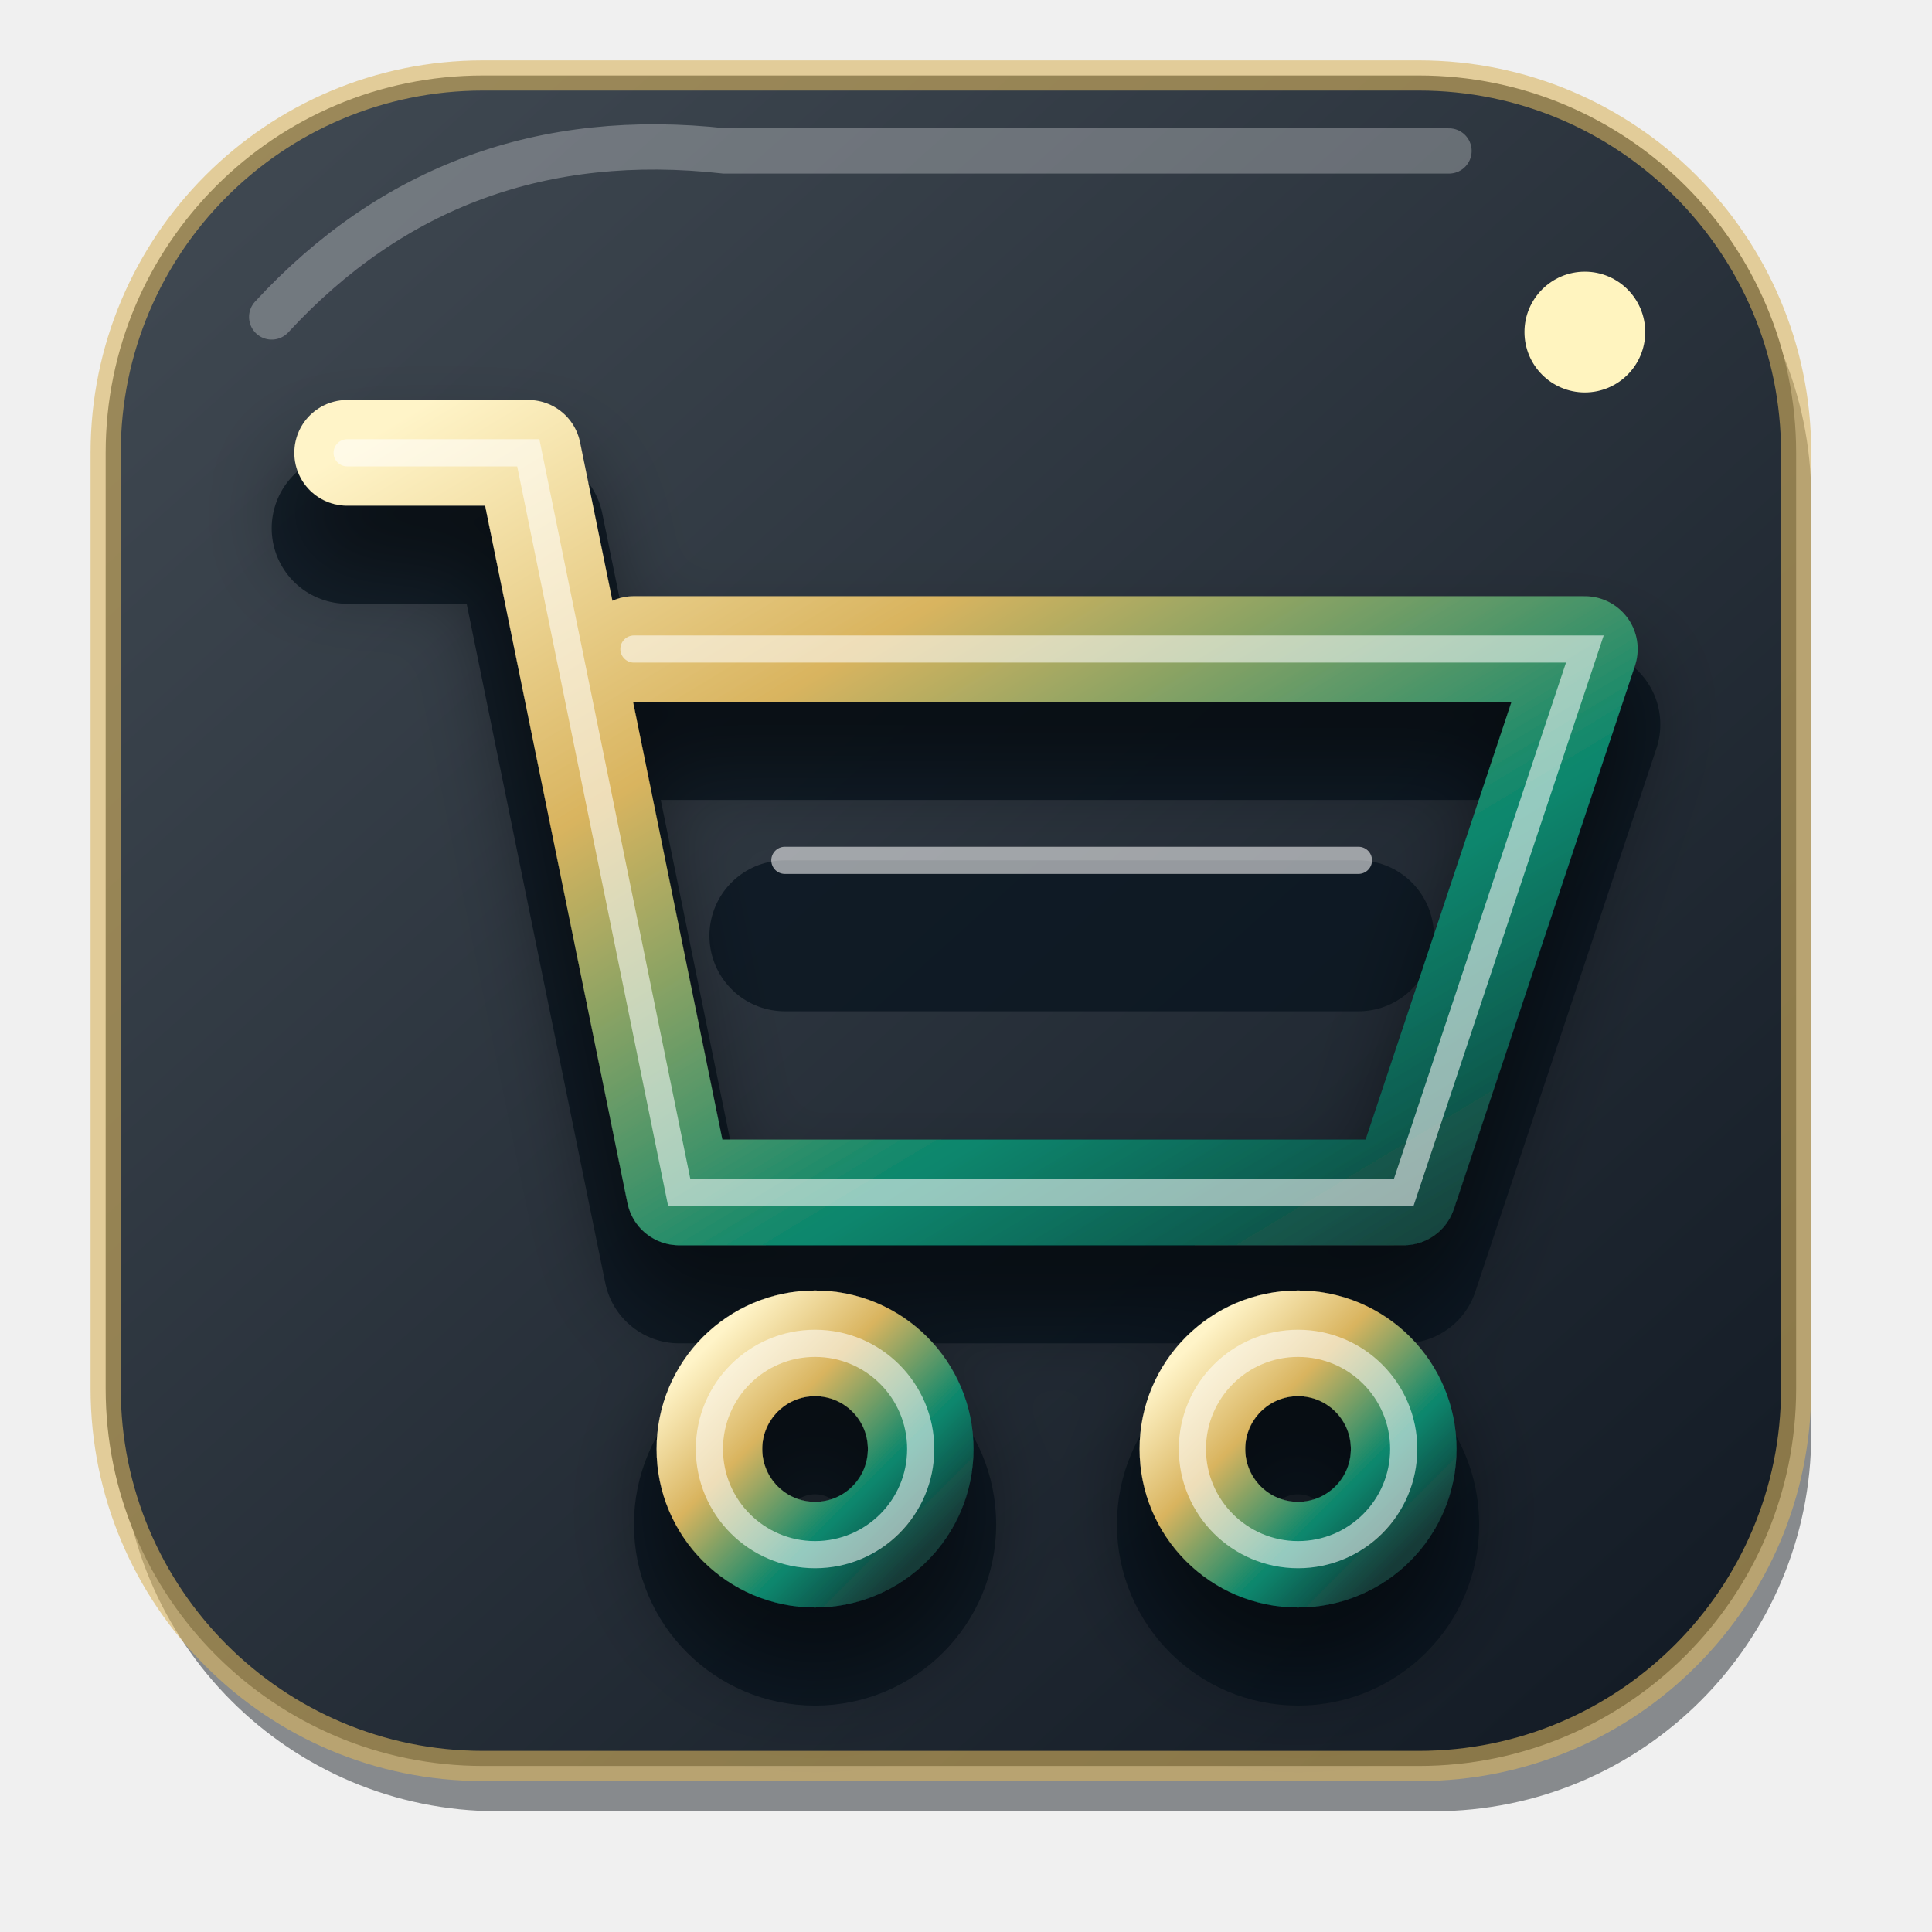
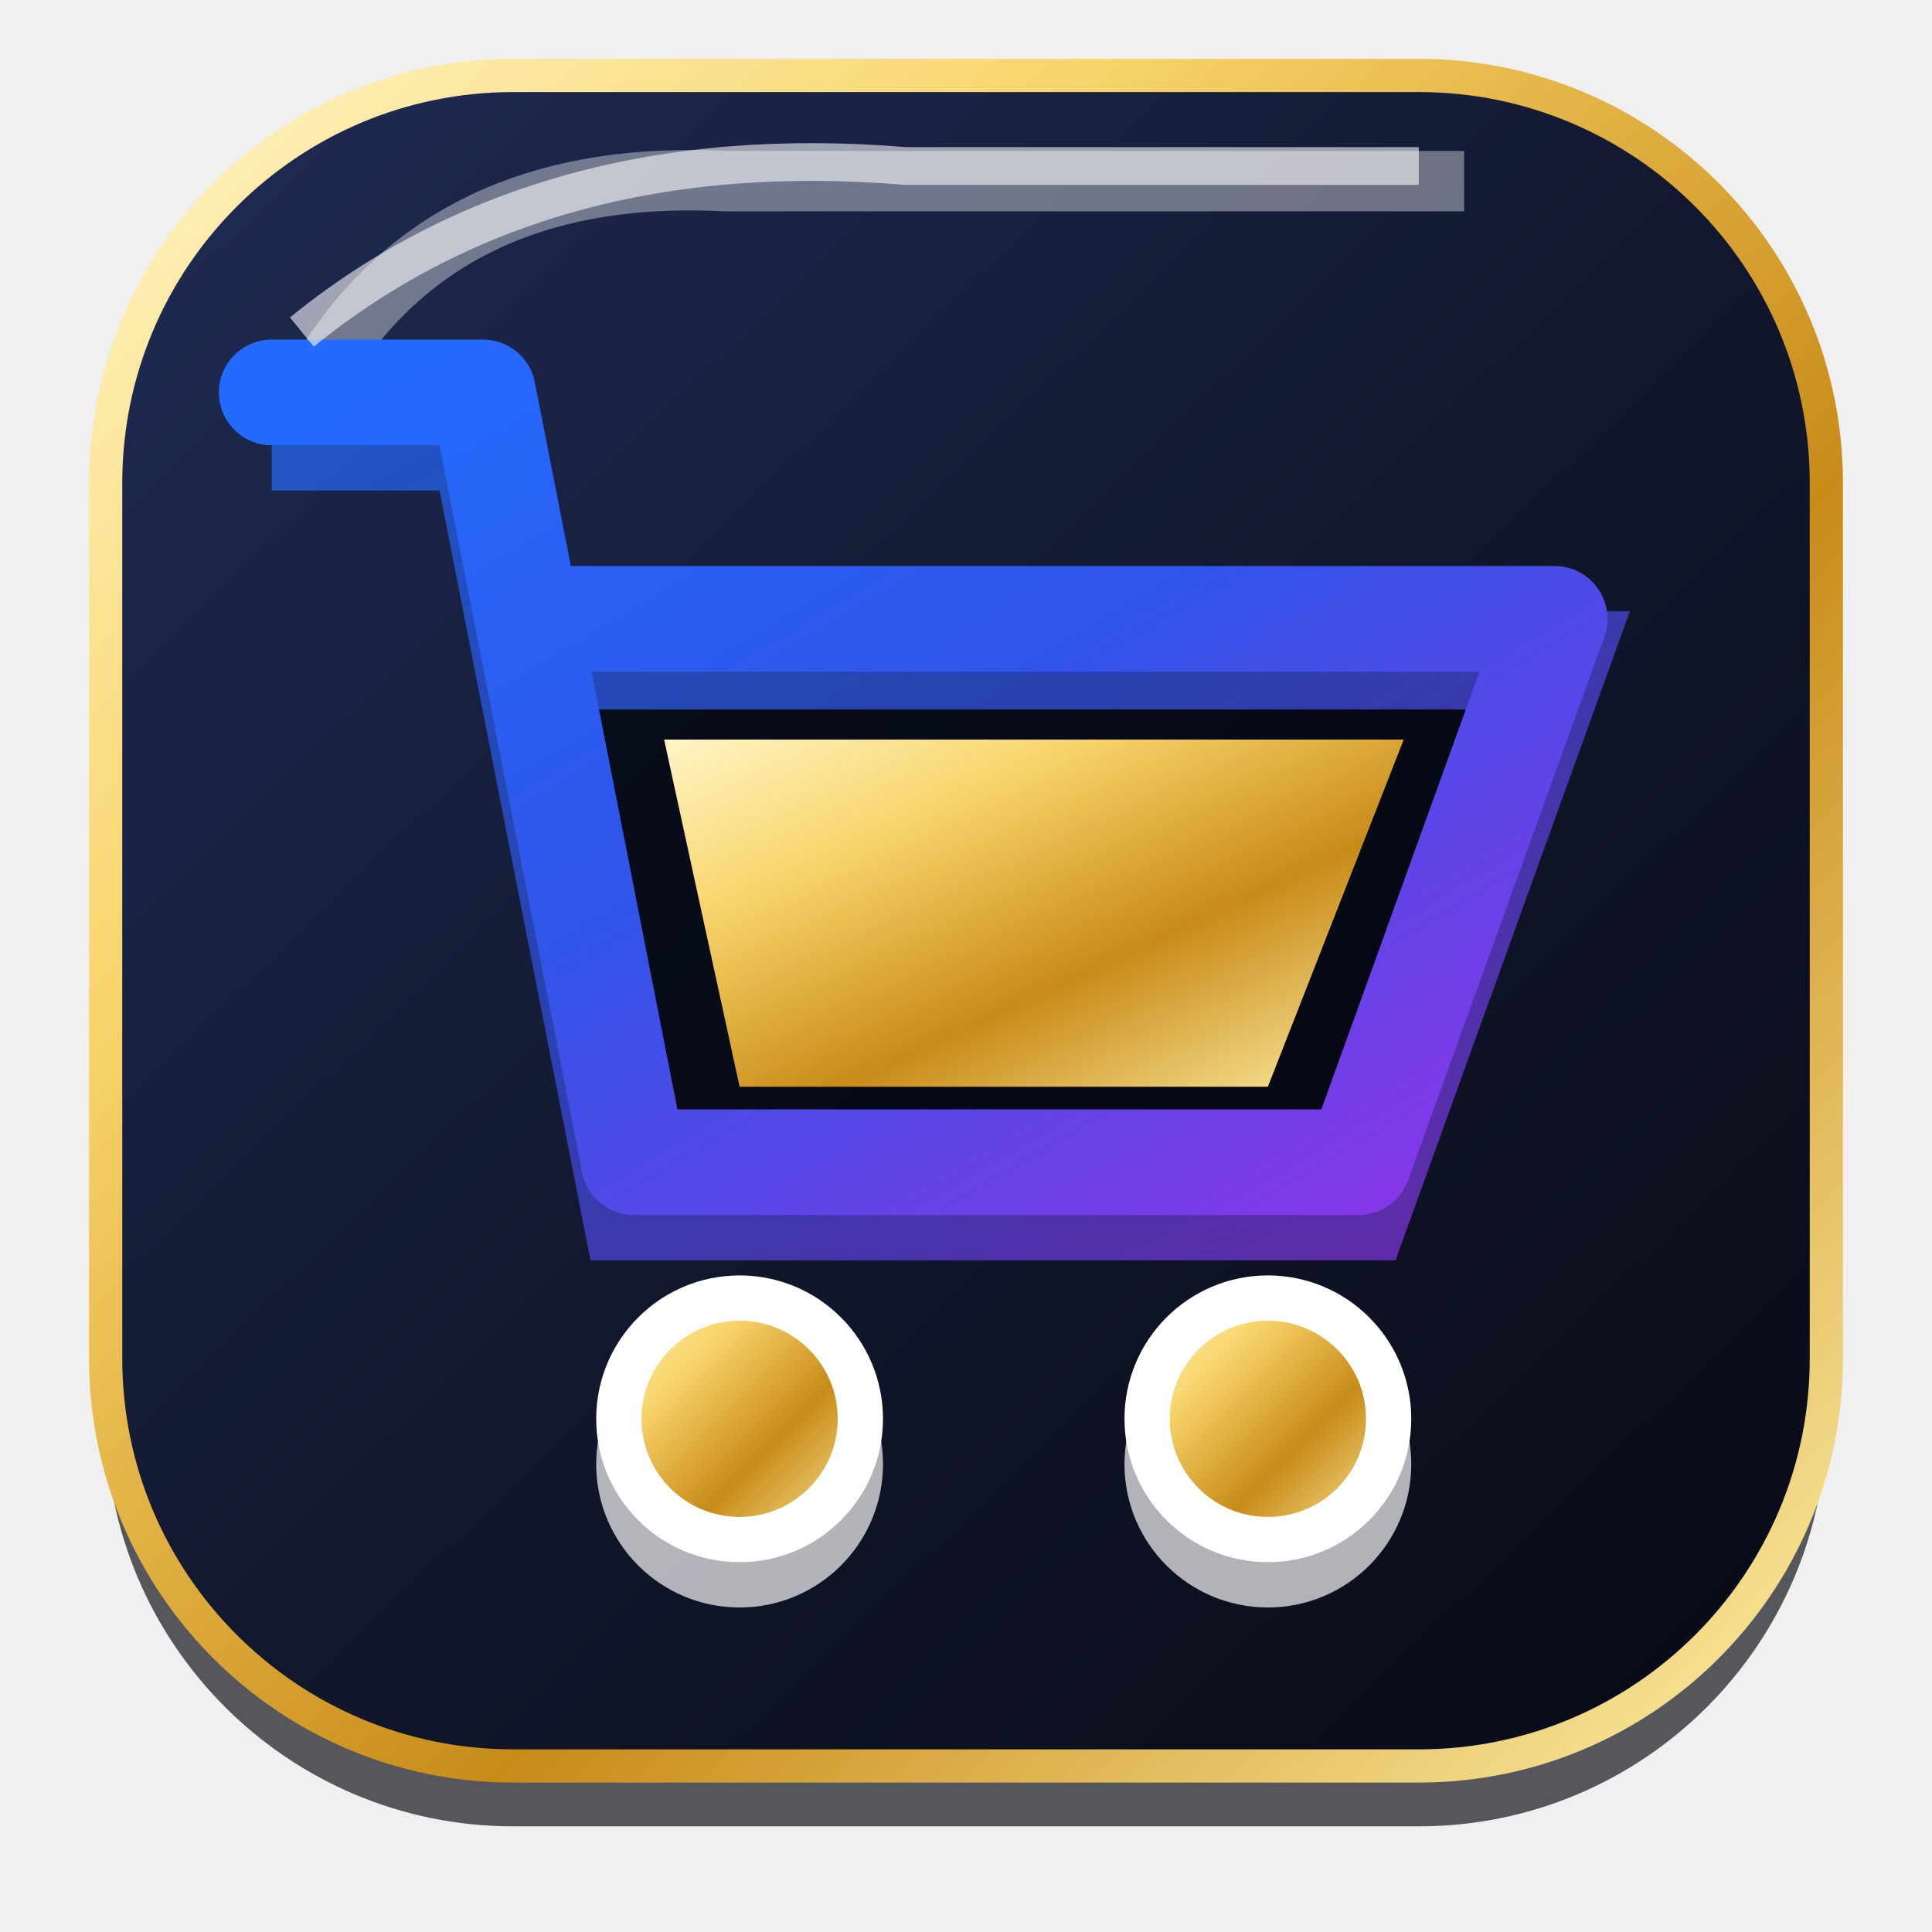
<svg xmlns="http://www.w3.org/2000/svg" width="128" height="128" viewBox="0 0 128 128" role="img" aria-label="سلة التسوق 3D">
  <defs>
-     <linearGradient id="metal" x1="0" y1="0" x2="1" y2="1">
-       <stop offset="0" stop-color="#fff4c8" />
-       <stop offset=".34" stop-color="#D9B45F" />
-       <stop offset=".72" stop-color="#07866D" />
-       <stop offset="1" stop-color="#183b38" />
+     <linearGradient id="royal" x1="0" y1="0" x2="1" y2="1">
+       <stop offset="0" stop-color="#236BFF" />
+       <stop offset=".48" stop-color="#3154E8" />
+       <stop offset="1" stop-color="#8B35E8" />
    </linearGradient>
-     <linearGradient id="tile" x1="0" y1="0" x2=".9" y2="1">
-       <stop offset="0" stop-color="#424b54" />
-       <stop offset="1" stop-color="#131b25" />
+     <linearGradient id="gold" x1="0" y1="0" x2="1" y2="1">
+       <stop offset="0" stop-color="#FFF5C7" />
+       <stop offset=".28" stop-color="#F8D56C" />
+       <stop offset=".62" stop-color="#C88B18" />
+       <stop offset="1" stop-color="#FFF0A8" />
    </linearGradient>
-     <filter id="shadow" x="-30%" y="-30%" width="160%" height="170%">
-       <feGaussianBlur in="SourceAlpha" stdDeviation="3" />
-       <feOffset dy="4" />
-       <feComponentTransfer>
-         <feFuncA type="linear" slope=".55" />
-       </feComponentTransfer>
-       <feMerge>
-         <feMergeNode />
-         <feMergeNode in="SourceGraphic" />
-       </feMerge>
-     </filter>
+     <linearGradient id="tile" x1="0" y1="0" x2="1" y2="1">
+       <stop offset="0" stop-color="#202C56" />
+       <stop offset=".55" stop-color="#11162B" />
+       <stop offset="1" stop-color="#070A14" />
+     </linearGradient>
  </defs>
-   <rect x="8" y="8" width="112" height="112" rx="25" fill="#070d13" opacity=".45" />
-   <rect x="7" y="5" width="112" height="112" rx="25" fill="url(#tile)" stroke="#D9B45F" stroke-opacity=".6" stroke-width="2" />
-   <path d="M18 21Q30 8 48 10h48" fill="none" stroke="#fff" stroke-opacity=".28" stroke-width="3" stroke-linecap="round" />
-   <g transform="translate(0 5)" fill="none" stroke="#07131d" stroke-width="10" stroke-linecap="round" stroke-linejoin="round" opacity=".75">
-     <path d="M23 30h12l10 49h48l12-36H42" />
-     <circle cx="54" cy="96" r="7" />
-     <circle cx="86" cy="96" r="7" />
-     <path d="M52 57h38" />
+   <rect x="7" y="9" width="114" height="112" rx="27" fill="#03050D" opacity=".65" />
+   <rect x="7" y="5" width="114" height="112" rx="27" fill="url(#tile)" stroke="url(#gold)" stroke-width="2.2" />
+   <path d="M20 27Q28 11 48 12h49" fill="none" stroke="#FFFFFF" stroke-width="4" opacity=".38" />
+   <g transform="translate(0 3)" opacity=".68" stroke="#02040C" stroke-width="10">
+     <path d="M18 26h14l10 51h48l13-36H36" fill="none" stroke="url(#royal)" stroke-width="7" />
+     <path d="M44 49h49l-9 23H49Z" fill="url(#gold)" />
+     <circle cx="49" cy="94" r="8" fill="url(#gold)" stroke="#fff" stroke-width="3" />
+     <circle cx="84" cy="94" r="8" fill="url(#gold)" stroke="#fff" stroke-width="3" />
  </g>
-   <g fill="none" stroke="url(#metal)" stroke-width="7" stroke-linecap="round" stroke-linejoin="round" filter="url(#shadow)">
-     <path d="M23 30h12l10 49h48l12-36H42" />
-     <circle cx="54" cy="96" r="7" />
-     <circle cx="86" cy="96" r="7" />
-     <path d="M52 57h38" />
+   <g stroke-linecap="round" stroke-linejoin="round">
+     <path d="M18 26h14l10 51h48l13-36H36" fill="none" stroke="url(#royal)" stroke-width="7" />
+     <path d="M44 49h49l-9 23H49Z" fill="url(#gold)" />
+     <circle cx="49" cy="94" r="8" fill="url(#gold)" stroke="#fff" stroke-width="3" />
+     <circle cx="84" cy="94" r="8" fill="url(#gold)" stroke="#fff" stroke-width="3" />
  </g>
-   <g fill="none" stroke="#fff" stroke-opacity=".56" stroke-width="1.8" stroke-linecap="round">
-     <path d="M23 30h12l10 49h48l12-36H42" />
-     <circle cx="54" cy="96" r="7" />
-     <circle cx="86" cy="96" r="7" />
-     <path d="M52 57h38" />
-   </g>
-   <circle cx="105" cy="22" r="4" fill="#fff4bf" />
+   <path d="M20 22Q36 9 60 11h34" fill="none" stroke="#fff" stroke-width="2.5" opacity=".58" />
</svg>
